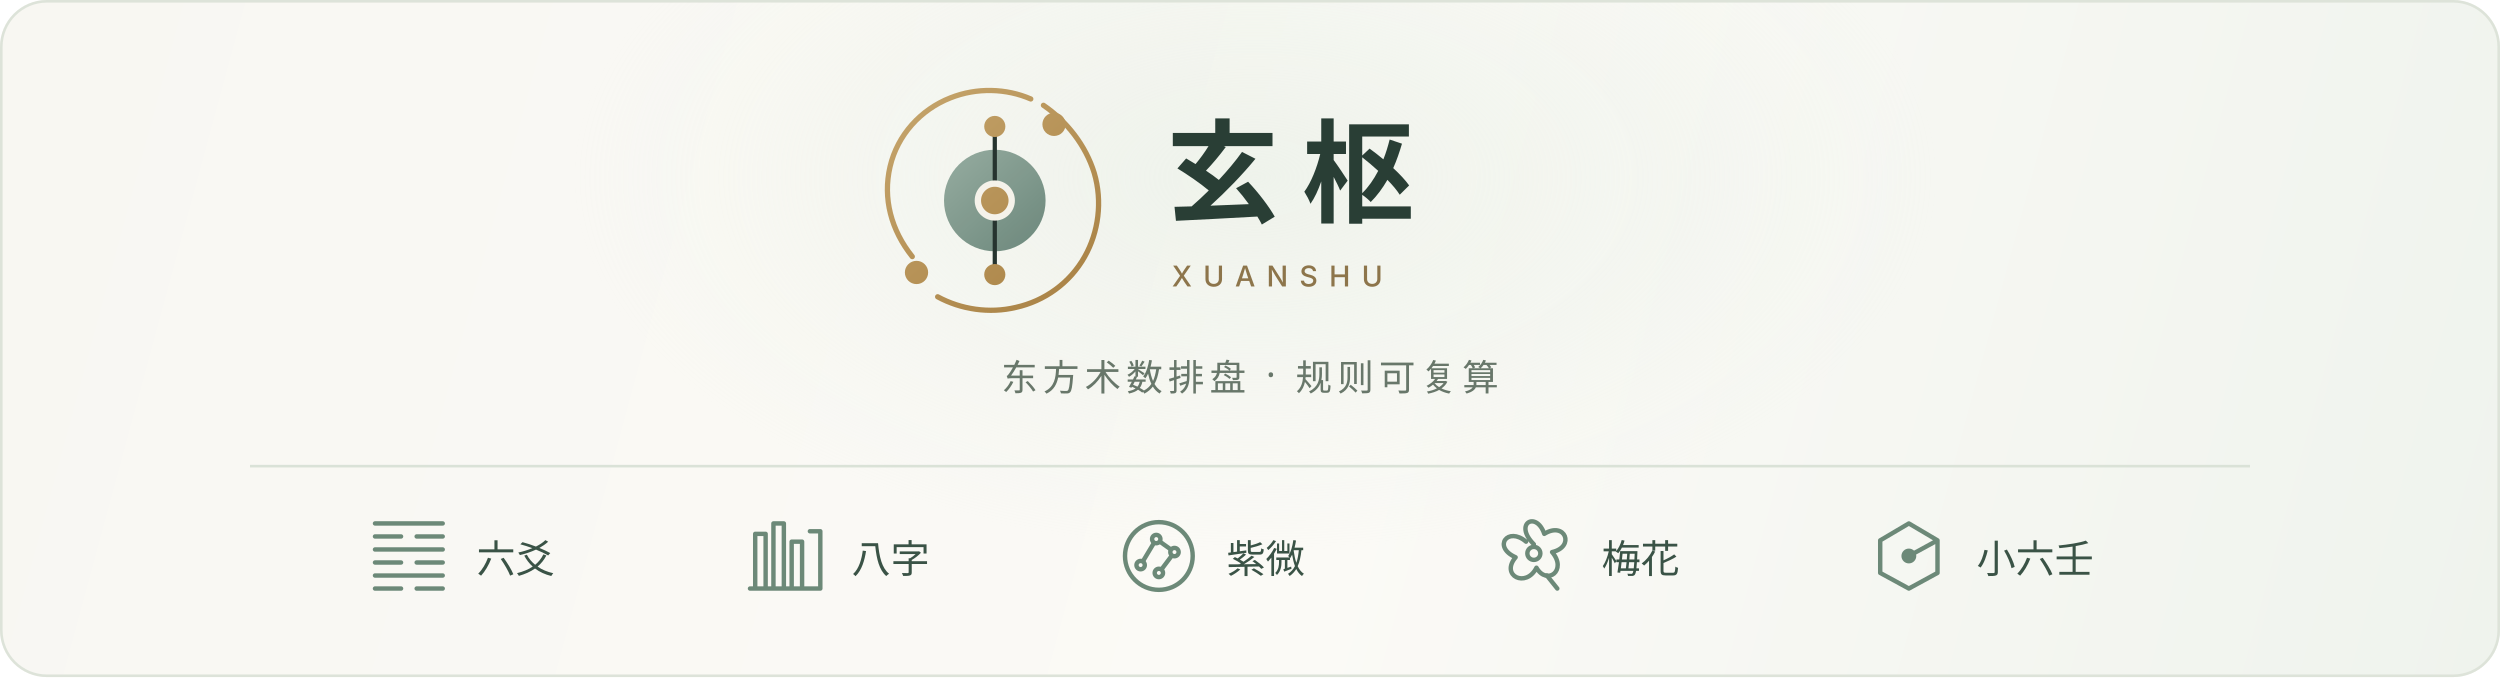
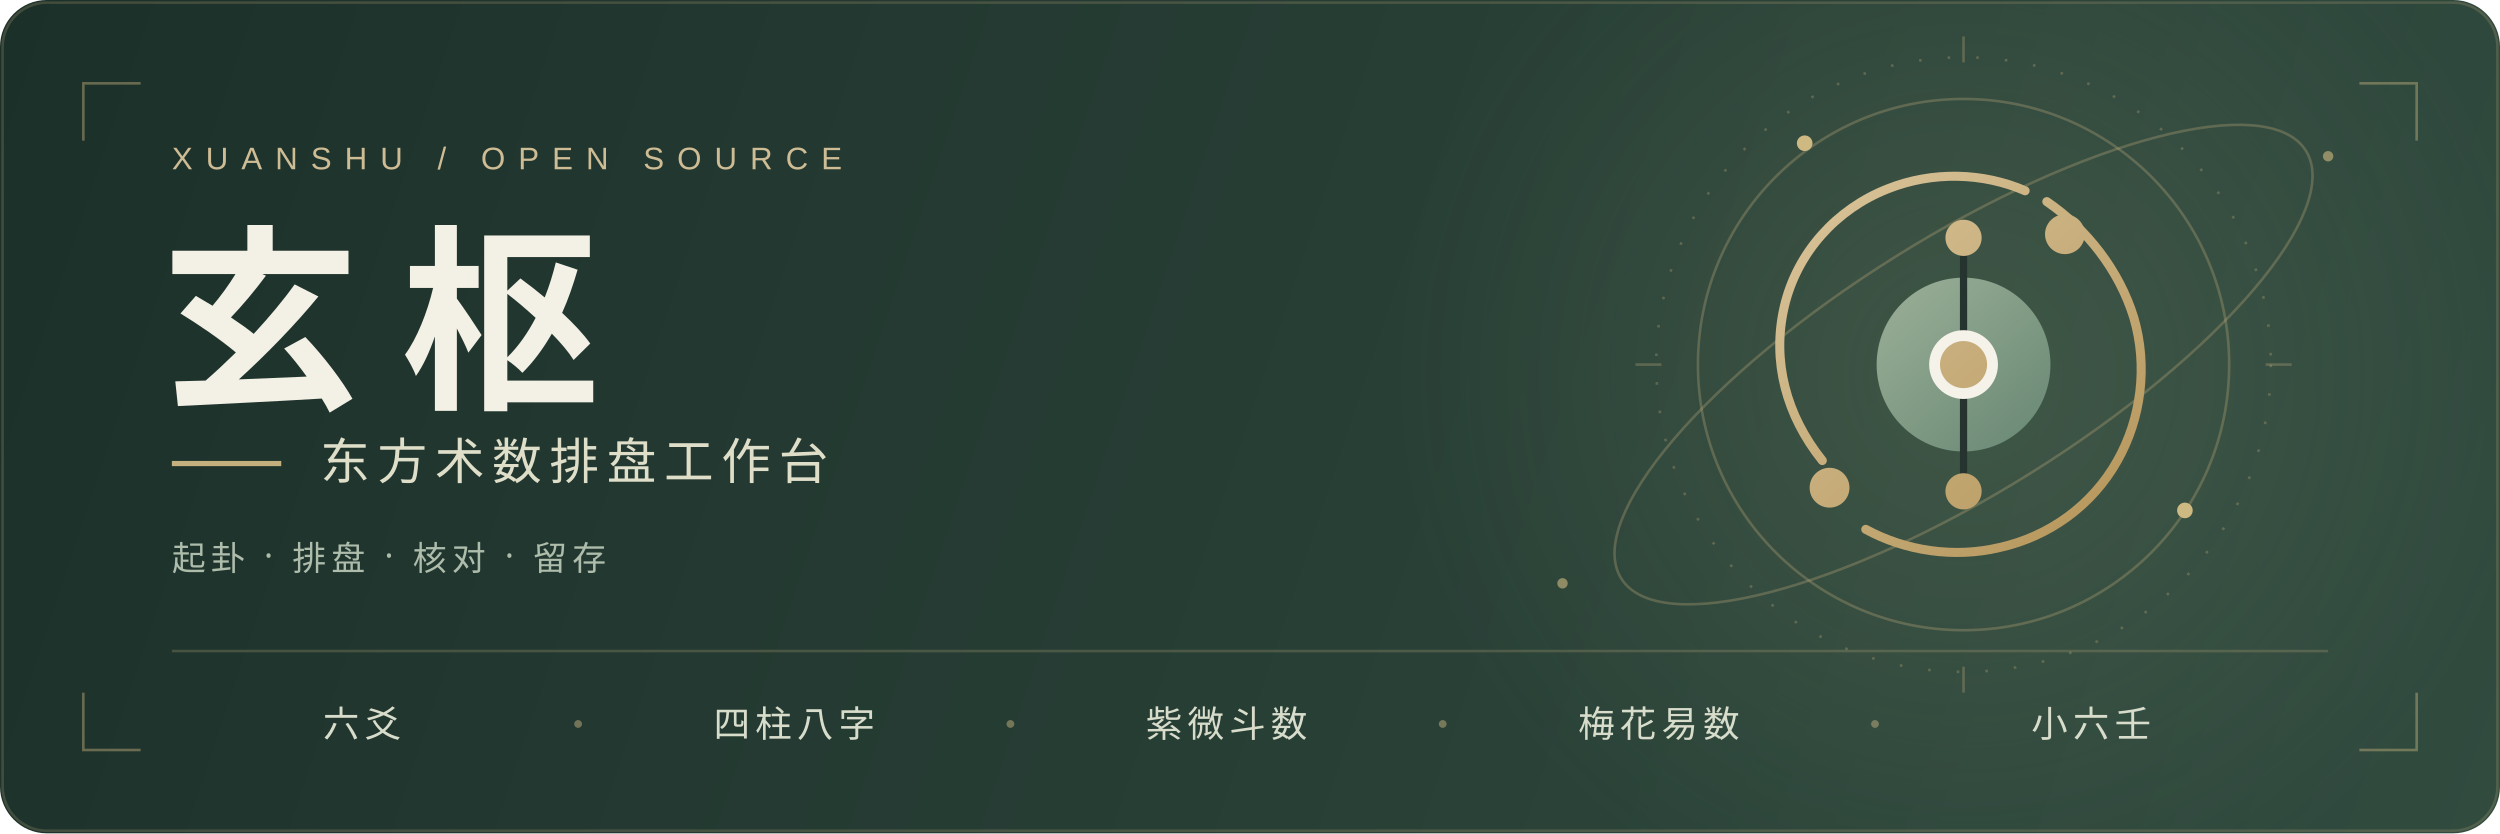
- <svg xmlns="http://www.w3.org/2000/svg" width="960" height="260" viewBox="0 0 960 260" fill="none" role="img" aria-labelledby="title description">
+ <svg xmlns="http://www.w3.org/2000/svg" width="960" height="320" viewBox="0 0 960 320" fill="none" role="img" aria-labelledby="title description">
  <defs>
-     <linearGradient id="paper" x1="0" y1="0" x2="960" y2="260" gradientUnits="userSpaceOnUse">
-       <stop stop-color="#F8F7F2" />
-       <stop offset="0.55" stop-color="#FBFAF6" />
-       <stop offset="1" stop-color="#EFF3ED" />
+     <linearGradient id="ink" x1="0" y1="0" x2="960" y2="320" gradientUnits="userSpaceOnUse">
+       <stop stop-color="#1C302A" />
+       <stop offset="1" stop-color="#314B3F" />
    </linearGradient>
    <linearGradient id="gold" x1="40" y1="30" x2="210" y2="224" gradientUnits="userSpaceOnUse">
-       <stop stop-color="#C5A46B" />
-       <stop offset="1" stop-color="#A98245" />
+       <stop stop-color="#D8C399" />
+       <stop offset="1" stop-color="#B6975C" />
    </linearGradient>
    <linearGradient id="jade" x1="80" y1="74" x2="176" y2="182" gradientUnits="userSpaceOnUse">
-       <stop stop-color="#8FA79A" />
-       <stop offset="1" stop-color="#5F7D70" />
+       <stop stop-color="#A6B9A1" />
+       <stop offset="1" stop-color="#688976" />
    </linearGradient>
-     <radialGradient id="wash" cx="0" cy="0" r="1" gradientTransform="translate(482 68) scale(262 144)" gradientUnits="userSpaceOnUse">
-       <stop stop-color="#E5EDE3" stop-opacity="0.56" />
-       <stop offset="1" stop-color="#E5EDE3" stop-opacity="0" />
+     <radialGradient id="glow" cx="0" cy="0" r="1" gradientTransform="translate(754 144) scale(220 220)" gradientUnits="userSpaceOnUse">
+       <stop stop-color="#A9B68B" stop-opacity=".16" />
+       <stop offset="1" stop-color="#A9B68B" stop-opacity="0" />
    </radialGradient>
  </defs>
-   <rect width="960" height="260" rx="18" fill="url(#paper)" />
-   <rect x="0.5" y="0.5" width="959" height="259" rx="17.5" stroke="#DDE3D9" />
-   <rect x="1" y="1" width="958" height="258" rx="17" fill="url(#wash)" />
-   <svg x="330" y="25" width="104" height="104" viewBox="0 0 256 256" fill="none">
+   <rect width="960" height="320" rx="18" fill="url(#ink)" />
+   <rect x="1" y="1" width="958" height="318" rx="17" stroke="#C4AF7E" stroke-opacity=".22" />
+   <rect x="1" y="1" width="958" height="318" rx="17" fill="url(#glow)" />
+   <path d="M32 54V32H54M906 32H928V54M32 266V288H54M906 288H928V266" stroke="#C4AF7E" stroke-opacity=".45" />
+   <g font-family="'PingFang SC','Microsoft YaHei',sans-serif">
+     <text x="66" y="65" fill="#CEBC95" font-family="'Helvetica Neue',Arial,sans-serif" font-size="12" letter-spacing="5">XUANSHU / OPEN SOURCE</text>
+     <text x="62" y="151" fill="#F3F0E5" font-family="'Songti SC','Noto Serif SC','STSong',serif" font-size="76" font-weight="600" letter-spacing="16">玄枢</text>
+     <path d="M66 178H108" stroke="#C4AF7E" stroke-width="2" />
+     <text x="123" y="184" fill="#DEDEC9" font-size="19" letter-spacing="3">东方术数排盘工作台</text>
+     <text x="66" y="219" fill="#ADBCAB" font-size="13" letter-spacing="2">起卦 · 排盘 · 核对 · 留存</text>
+   </g>
+   <g stroke="#C4AF7E" stroke-opacity=".3">
+     <circle cx="754" cy="140" r="102" />
+     <circle cx="754" cy="140" r="118" stroke-dasharray="1 10" />
+     <ellipse cx="754" cy="140" rx="155" ry="49" transform="rotate(-32 754 140)" />
+     <path d="M754 14V24M754 256V266M628 140H638M870 140H880" />
+   </g>
+   <g fill="#CFB982">
+     <circle cx="693" cy="55" r="3" />
+     <circle cx="839" cy="196" r="3" />
+     <circle cx="600" cy="224" r="2" opacity=".6" />
+     <circle cx="894" cy="60" r="2" opacity=".6" />
+   </g>
+   <svg x="665" y="51" width="178" height="178" viewBox="0 0 256 256" fill="none">
    <path d="M50 181C30 156 22 126 29 96C36 66 58 42 86 31C111 21 139 22 162 32" stroke="url(#gold)" stroke-width="5" stroke-linecap="round" />
    <path d="M174 38C196 53 214 76 222 102C230 129 226 158 213 181C199 206 175 223 148 229C123 235 96 231 74 219" stroke="url(#gold)" stroke-width="5" stroke-linecap="round" />
-     <circle cx="128" cy="128" r="48" fill="url(#jade)" opacity="0.92" />
+     <circle cx="128" cy="128" r="48" fill="url(#jade)" opacity=".92" />
    <path d="M128 62V194" stroke="#26342F" stroke-width="4" stroke-linecap="round" />
    <circle cx="128" cy="128" r="16" fill="url(#gold)" stroke="#F5F2EA" stroke-width="6" />
    <circle cx="128" cy="58" r="10" fill="url(#gold)" />
    <circle cx="128" cy="198" r="10" fill="url(#gold)" />
    <circle cx="184" cy="56" r="11" fill="url(#gold)" />
    <circle cx="54" cy="196" r="11" fill="url(#gold)" />
  </svg>
-   <text x="448" y="82" fill="#293E35" font-family="'Noto Serif SC','Songti SC','STSong',serif" font-size="43" font-weight="600" letter-spacing="9">玄枢</text>
-   <text x="450" y="110" fill="#8D754B" font-family="'Inter','Helvetica Neue',Arial,sans-serif" font-size="11" font-weight="500" letter-spacing="4.3">XUANSHU</text>
-   <text x="480" y="150" text-anchor="middle" fill="#68776A" font-family="'Noto Sans SC','PingFang SC','Microsoft YaHei',sans-serif" font-size="14" letter-spacing="2">东方术数排盘 · 规则可复算</text>
-   <path d="M96 179H864" stroke="#DAE2D7" />
-   <g fill="#3A5346" font-family="'Noto Sans SC','PingFang SC','Microsoft YaHei',sans-serif" font-size="15" font-weight="500">
-     <g transform="translate(186 201)">
-       <g fill="none" stroke="#6C8978" stroke-width="1.7" stroke-linecap="round">
-         <path d="M-42 0H-16M-42 5H-32M-26 5H-16M-42 10H-16M-42 15H-32M-26 15H-16M-42 20H-16M-42 25H-32M-26 25H-16" />
-       </g>
-       <text x="-3" y="19">六爻</text>
-     </g>
-     <g transform="translate(330 201)">
-       <g fill="none" stroke="#6C8978" stroke-width="1.7" stroke-linecap="round" stroke-linejoin="round">
-         <path d="M-42 25H-16M-40 4H-36V25H-40ZM-33 0H-29V25H-33ZM-26 7H-22V25H-26ZM-19 3H-15V25H-19" />
-       </g>
-       <text x="-3" y="19">八字</text>
-     </g>
-     <g transform="translate(474 201)">
-       <g fill="none" stroke="#6C8978" stroke-width="1.7" stroke-linecap="round" stroke-linejoin="round">
-         <circle cx="-29" cy="12.5" r="13" />
-         <path d="M-36 16L-30 6L-23 11L-29 19" />
-         <circle cx="-36" cy="16" r="1.6" fill="#FBFAF6" />
-         <circle cx="-30" cy="6" r="1.6" fill="#FBFAF6" />
-         <circle cx="-23" cy="11" r="1.6" fill="#FBFAF6" />
-         <circle cx="-29" cy="19" r="1.6" fill="#FBFAF6" />
-       </g>
-       <text x="-3" y="19">紫微</text>
-     </g>
-     <g transform="translate(618 201)">
-       <g fill="none" stroke="#6C8978" stroke-width="1.7" stroke-linecap="round" stroke-linejoin="round">
-         <path d="M-29 8C-37 0-28-5-25 4C-17-1-13 9-22 11C-16 18-24 24-28 17C-32 25-42 20-36 13C-45 9-39 1-32 7" />
-         <circle cx="-29" cy="11.5" r="2.5" />
-         <path d="M-24 20L-20 25" />
-       </g>
-       <text x="-3" y="19">梅花</text>
-     </g>
-     <g transform="translate(762 201)">
-       <g fill="none" stroke="#6C8978" stroke-width="1.7" stroke-linecap="round" stroke-linejoin="round">
-         <path d="M-29 0L-18 6.5V19L-29 25L-40 19V6.5ZM-29 12.5L-18 6.5" />
-         <circle cx="-29" cy="12.5" r="2" fill="#6C8978" />
-       </g>
-       <text x="-3" y="19">小六壬</text>
-     </g>
+   <path d="M66 250H894" stroke="#C4AF7E" stroke-opacity=".24" />
+   <g font-family="'PingFang SC','Microsoft YaHei',sans-serif" font-size="14" fill="#D7DCCB" letter-spacing="2" text-anchor="middle">
+     <text x="139" y="283">六爻</text>
+     <text x="305" y="283">四柱八字</text>
+     <text x="471" y="283">紫微斗数</text>
+     <text x="637" y="283">梅花易数</text>
+     <text x="803" y="283">小六壬</text>
+   </g>
+   <g fill="#C4AF7E" opacity=".5">
+     <circle cx="222" cy="278" r="1.5" />
+     <circle cx="388" cy="278" r="1.5" />
+     <circle cx="554" cy="278" r="1.5" />
+     <circle cx="720" cy="278" r="1.5" />
  </g>
</svg>
